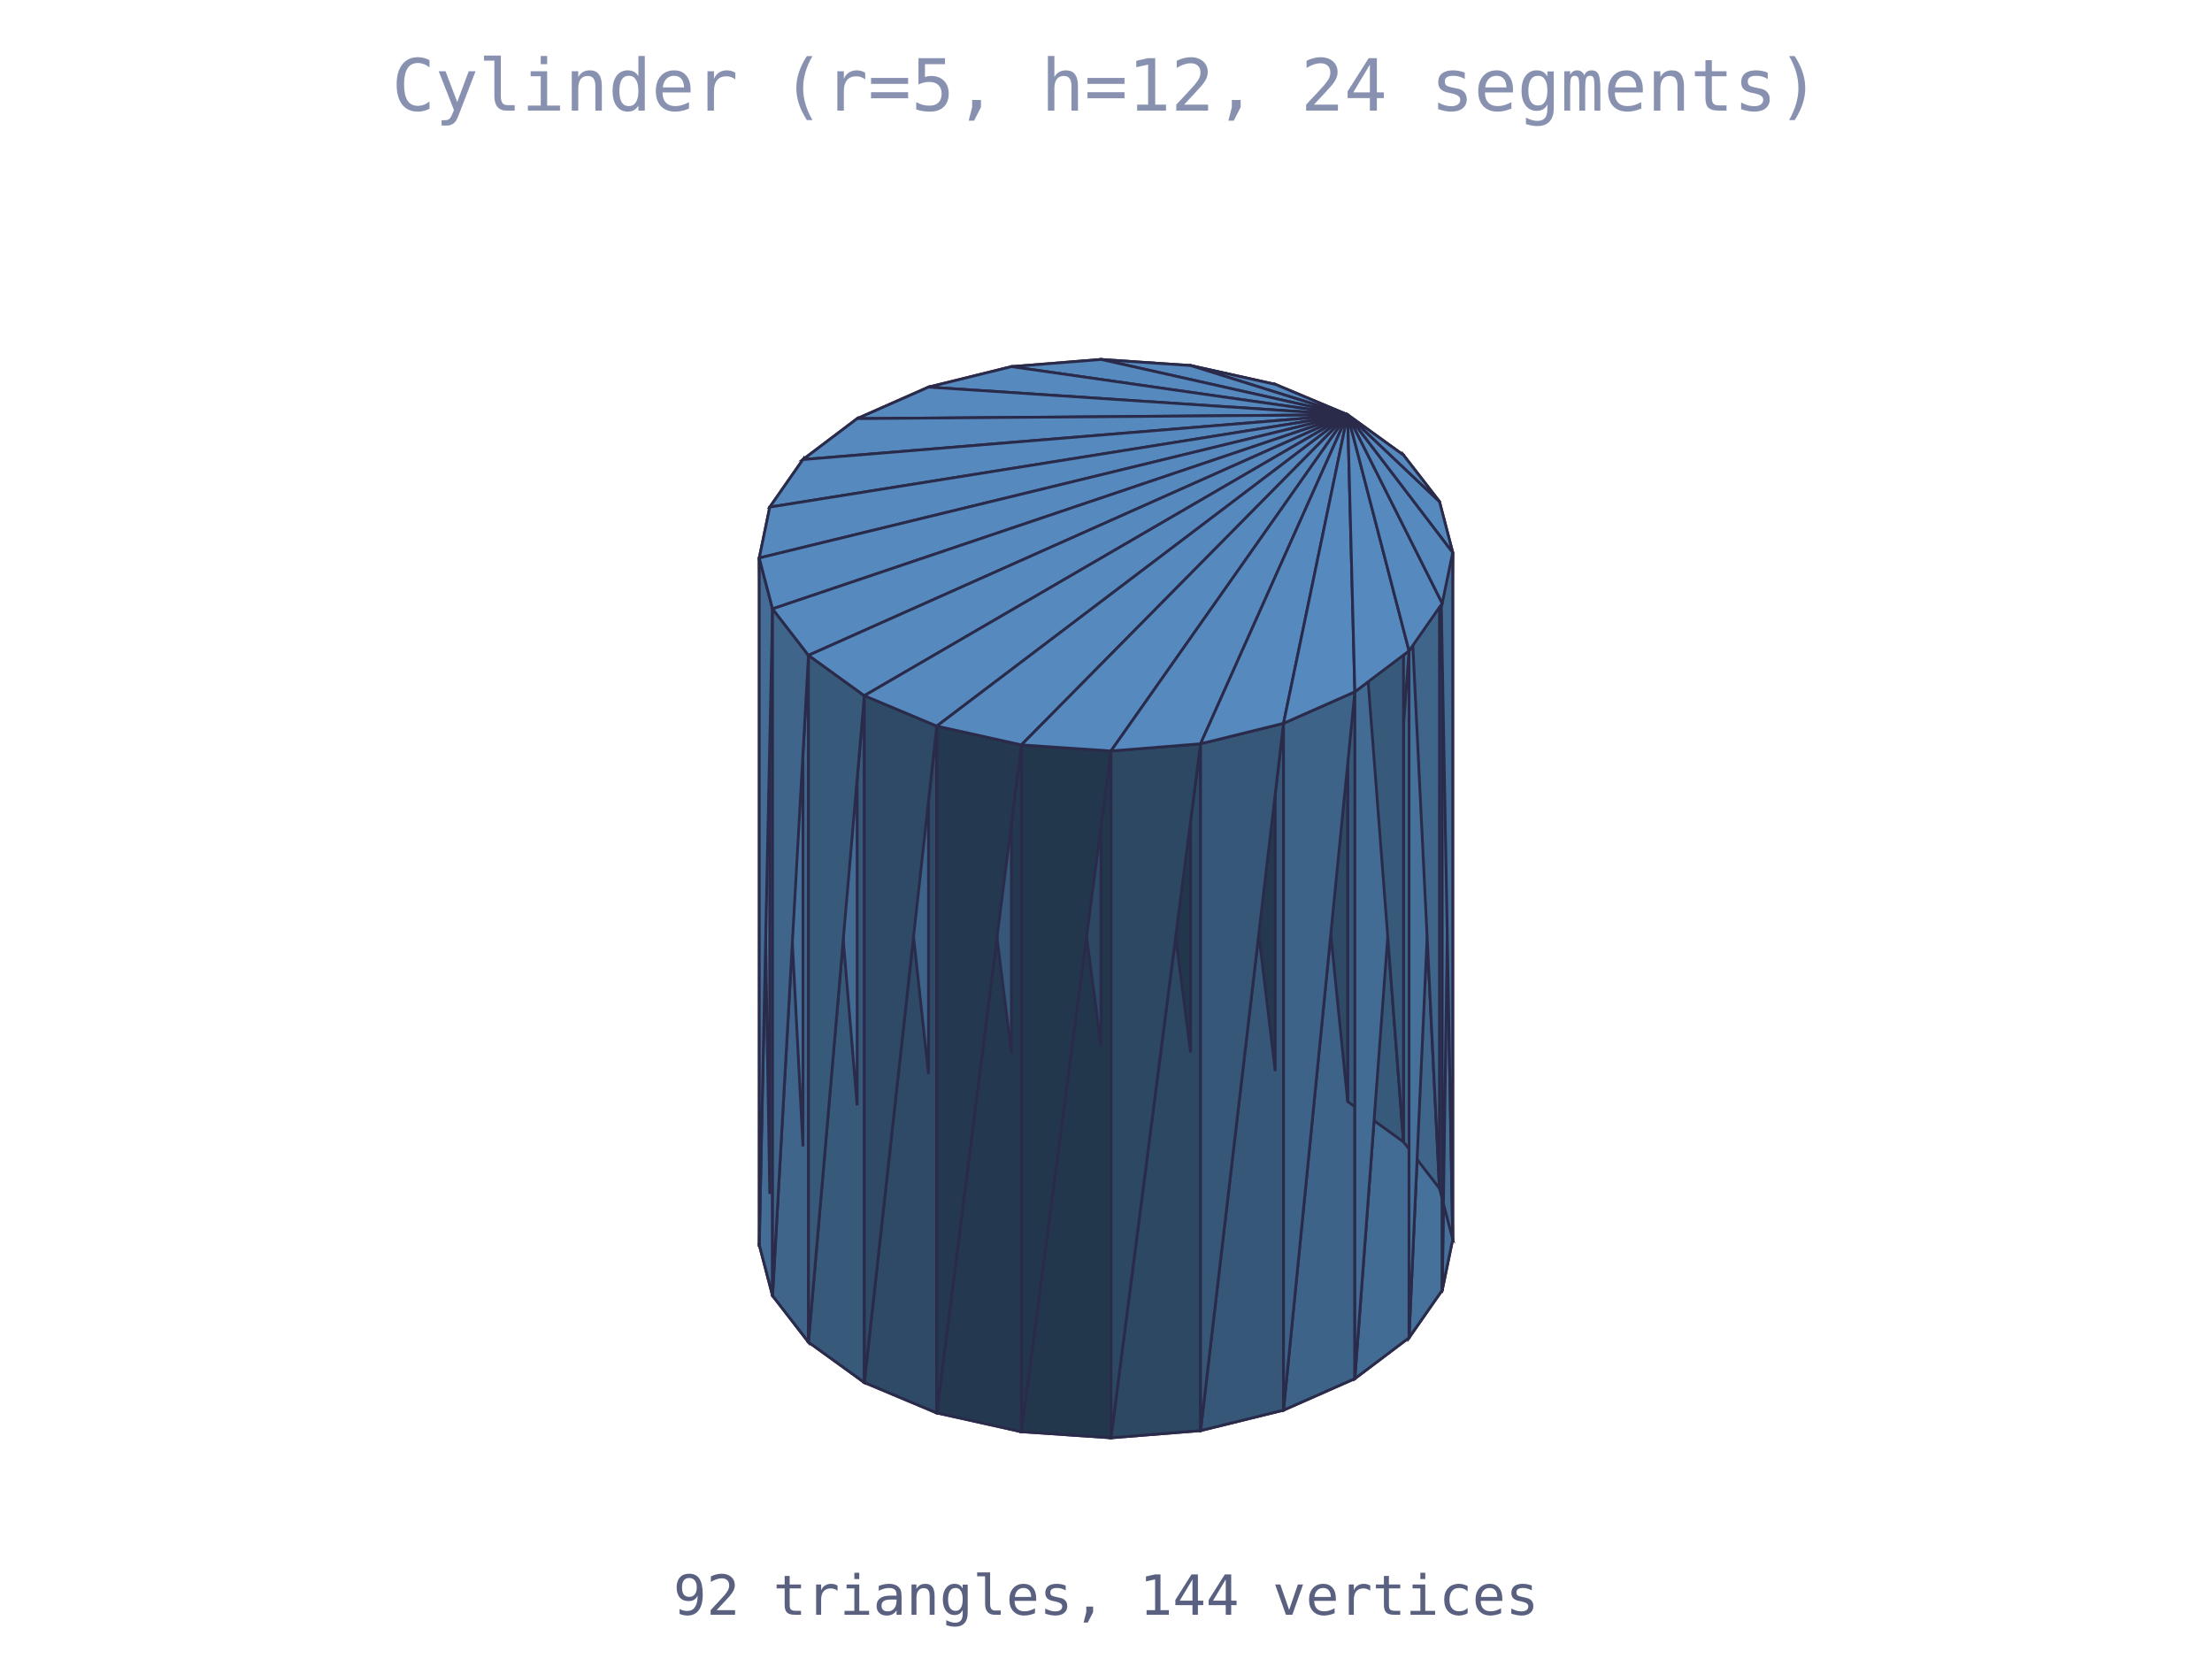
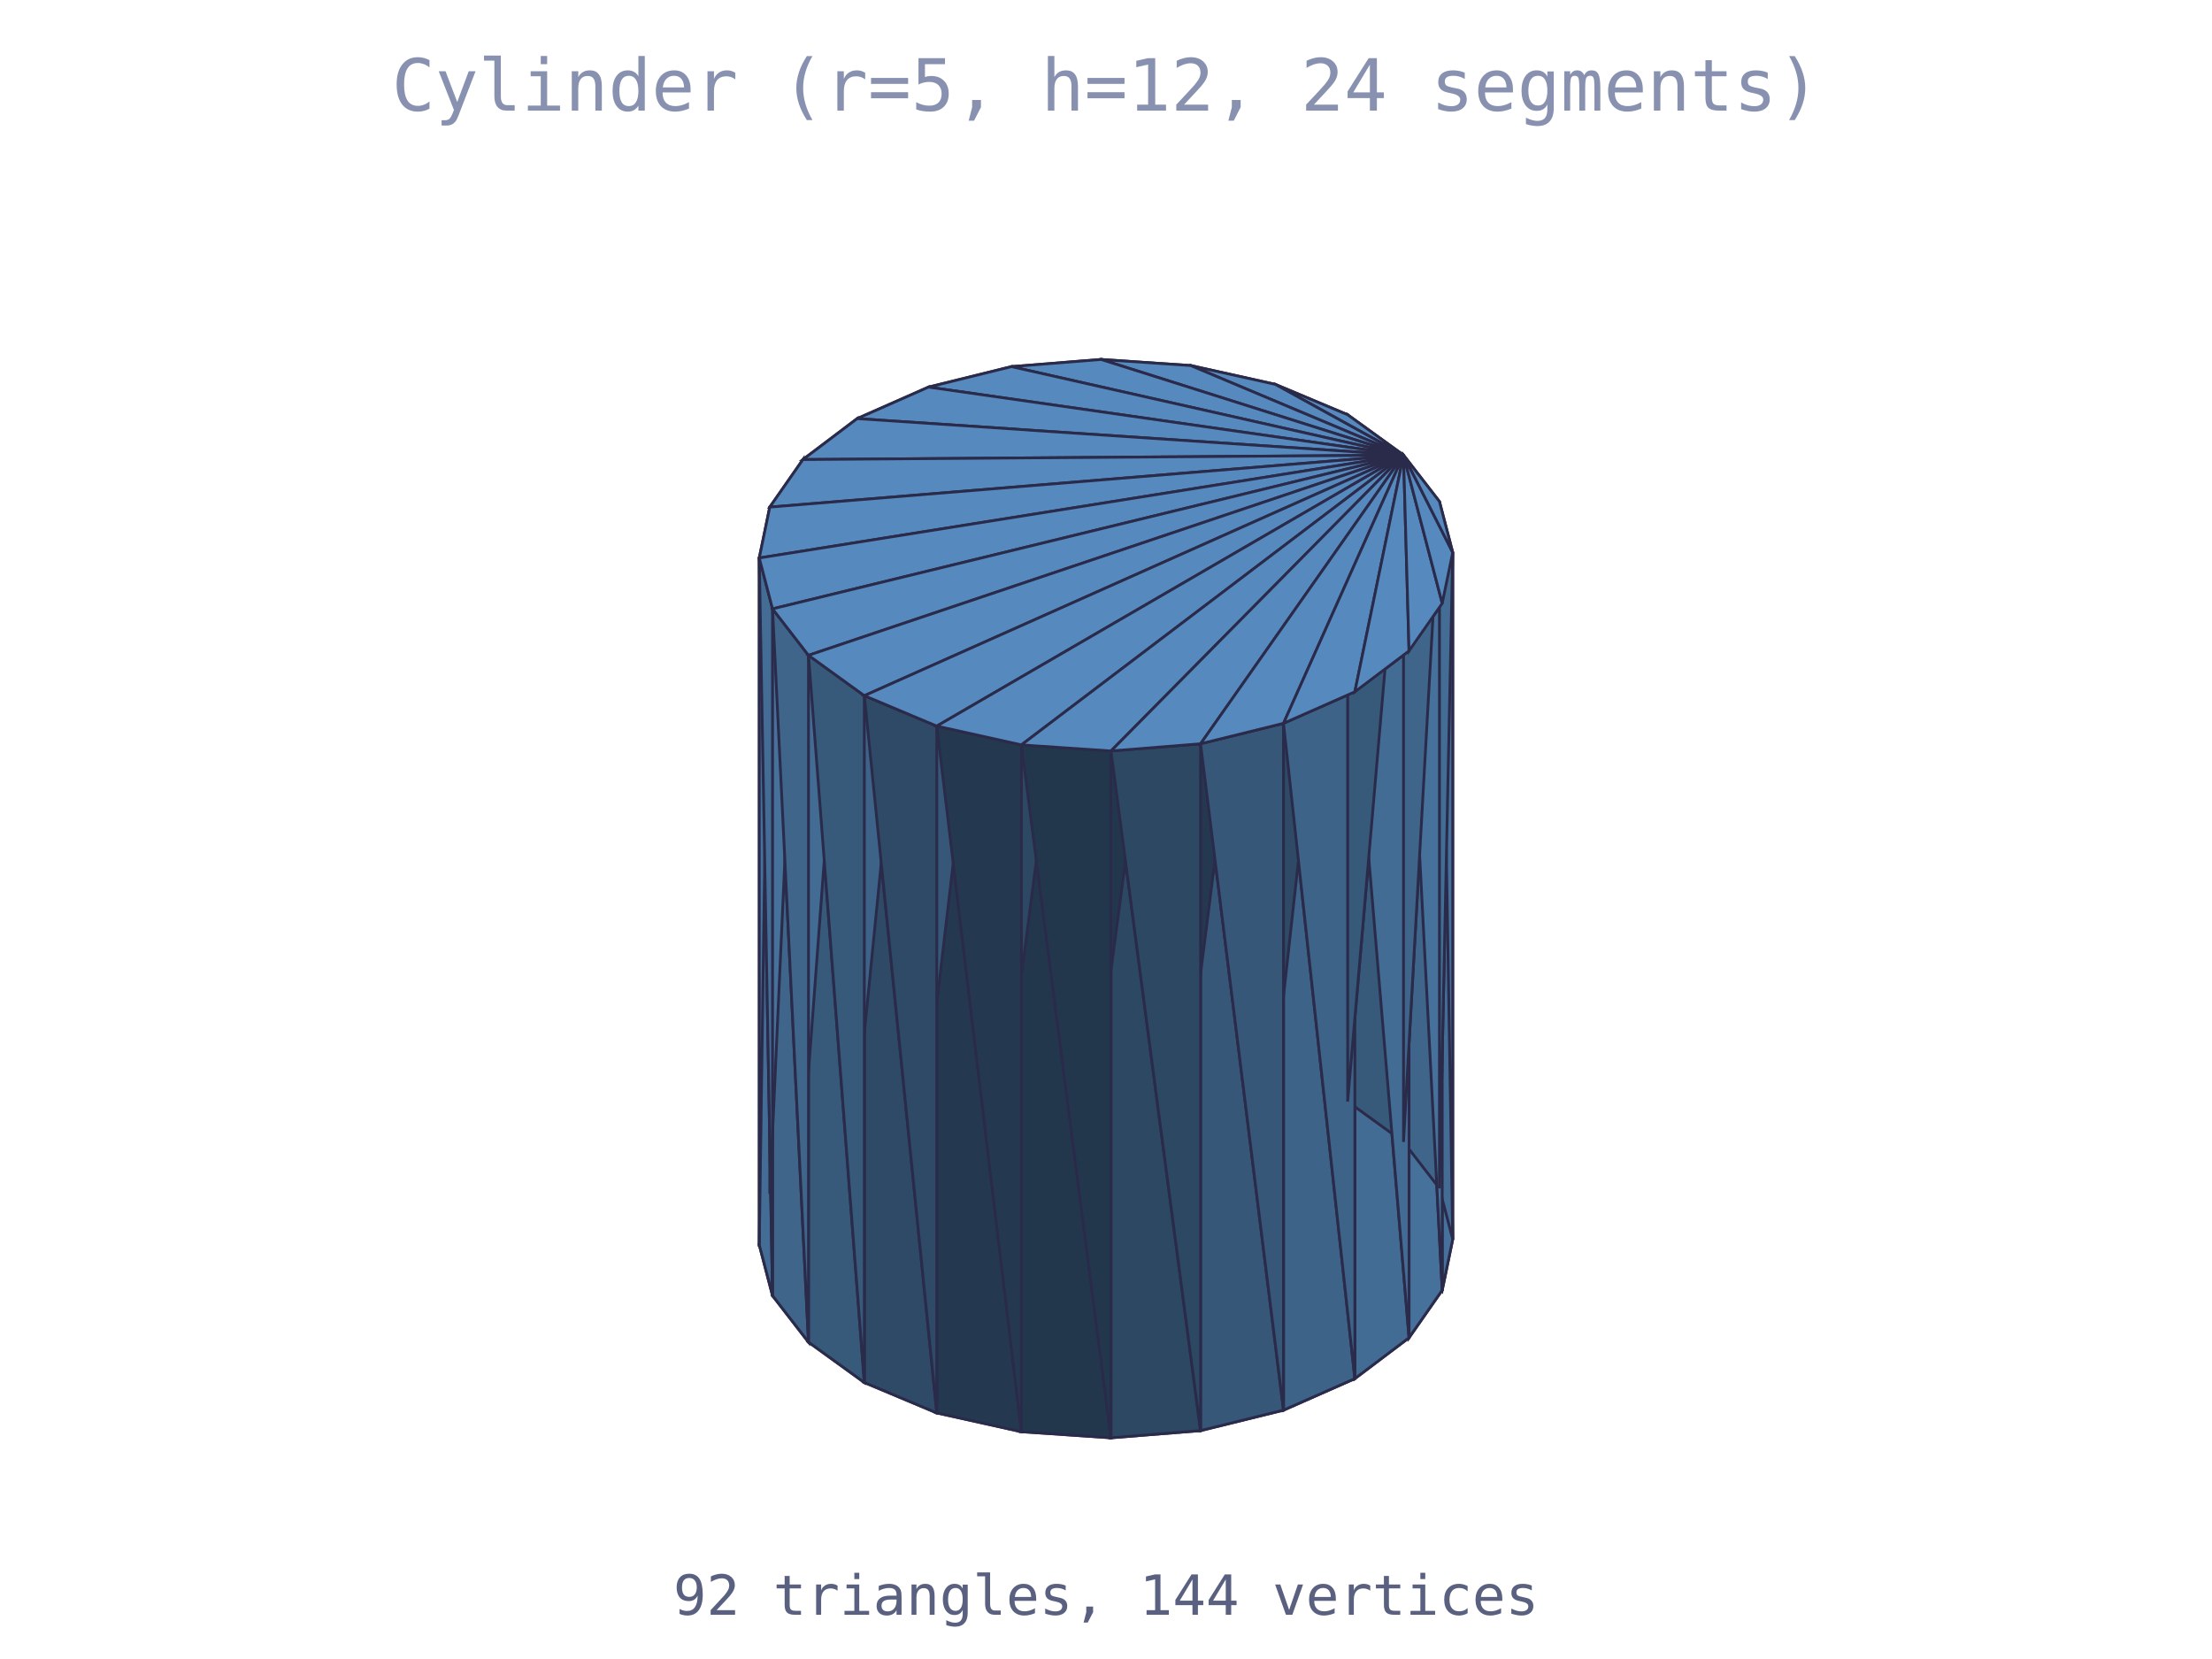
<svg xmlns="http://www.w3.org/2000/svg" width="400" height="300" style="background:#1a1a2e">
  <text x="200" y="20" font-family="monospace" font-size="13" fill="#8892b0" text-anchor="middle">Cylinder (r=5, h=12, 24 segments)</text>
-   <polygon points="230.6,193.7 215.3,190.3 199.1,189.2" fill="rgb(86,138,190)" stroke="#2a2a4a" stroke-width="0.5" />
-   <polygon points="230.6,193.7 199.1,189.2 182.9,190.5" fill="rgb(86,138,190)" stroke="#2a2a4a" stroke-width="0.5" />
-   <polygon points="230.6,193.7 182.9,190.5 167.9,194.2" fill="rgb(86,138,190)" stroke="#2a2a4a" stroke-width="0.5" />
-   <polygon points="230.6,193.7 167.9,194.2 155.0,199.9" fill="rgb(86,138,190)" stroke="#2a2a4a" stroke-width="0.5" />
-   <polygon points="230.6,193.7 155.0,199.9 145.2,207.3" fill="rgb(86,138,190)" stroke="#2a2a4a" stroke-width="0.5" />
-   <polygon points="230.6,193.7 145.2,207.3 139.2,215.9" fill="rgb(86,138,190)" stroke="#2a2a4a" stroke-width="0.5" />
-   <polygon points="230.6,193.7 139.2,215.9 137.3,225.1" fill="rgb(86,138,190)" stroke="#2a2a4a" stroke-width="0.5" />
-   <polygon points="230.6,193.7 137.3,225.1 139.7,234.3" fill="rgb(86,138,190)" stroke="#2a2a4a" stroke-width="0.5" />
-   <polygon points="230.6,193.7 139.7,234.3 146.2,242.7" fill="rgb(86,138,190)" stroke="#2a2a4a" stroke-width="0.5" />
-   <polygon points="230.6,193.7 146.2,242.7 156.3,250.0" fill="rgb(86,138,190)" stroke="#2a2a4a" stroke-width="0.5" />
-   <polygon points="230.6,193.7 156.3,250.0 169.4,255.5" fill="rgb(86,138,190)" stroke="#2a2a4a" stroke-width="0.5" />
-   <polygon points="230.6,193.7 169.4,255.5 184.7,258.9" fill="rgb(86,138,190)" stroke="#2a2a4a" stroke-width="0.5" />
-   <polygon points="230.6,193.7 184.7,258.9 200.9,260.0" fill="rgb(86,138,190)" stroke="#2a2a4a" stroke-width="0.5" />
-   <polygon points="230.6,193.7 200.9,260.0 217.1,258.7" fill="rgb(86,138,190)" stroke="#2a2a4a" stroke-width="0.5" />
-   <polygon points="230.6,193.7 217.1,258.7 232.1,255.0" fill="rgb(86,138,190)" stroke="#2a2a4a" stroke-width="0.5" />
-   <polygon points="230.6,193.7 232.1,255.0 245.0,249.3" fill="rgb(86,138,190)" stroke="#2a2a4a" stroke-width="0.5" />
-   <polygon points="230.6,193.7 245.0,249.3 254.8,241.9" fill="rgb(86,138,190)" stroke="#2a2a4a" stroke-width="0.5" />
-   <polygon points="230.6,193.7 254.8,241.9 260.8,233.3" fill="rgb(86,138,190)" stroke="#2a2a4a" stroke-width="0.5" />
-   <polygon points="230.6,193.7 260.8,233.3 262.7,224.1" fill="rgb(86,138,190)" stroke="#2a2a4a" stroke-width="0.5" />
-   <polygon points="230.6,193.7 262.7,224.1 260.3,214.9" fill="rgb(86,138,190)" stroke="#2a2a4a" stroke-width="0.5" />
-   <polygon points="230.6,193.7 260.3,214.9 253.8,206.5" fill="rgb(86,138,190)" stroke="#2a2a4a" stroke-width="0.5" />
-   <polygon points="230.6,193.7 253.8,206.5 243.7,199.2" fill="rgb(86,138,190)" stroke="#2a2a4a" stroke-width="0.5" />
-   <polygon points="243.7,199.2 230.6,193.7 230.6,69.5" fill="rgb(46,74,102)" stroke="#2a2a4a" stroke-width="0.5" />
-   <polygon points="230.6,193.7 215.3,190.3 215.3,66.1" fill="rgb(36,57,79)" stroke="#2a2a4a" stroke-width="0.5" />
-   <polygon points="215.3,190.3 199.1,189.2 199.1,65.0" fill="rgb(34,55,76)" stroke="#2a2a4a" stroke-width="0.5" />
-   <polygon points="199.1,189.2 182.9,190.5 182.9,66.3" fill="rgb(45,72,99)" stroke="#2a2a4a" stroke-width="0.5" />
-   <polygon points="182.9,190.5 167.9,194.2 167.9,70.0" fill="rgb(54,87,120)" stroke="#2a2a4a" stroke-width="0.5" />
-   <polygon points="167.9,194.2 155.0,199.9 155.0,75.7" fill="rgb(62,99,137)" stroke="#2a2a4a" stroke-width="0.5" />
-   <polygon points="155.0,199.9 145.2,207.3 145.2,83.1" fill="rgb(67,108,149)" stroke="#2a2a4a" stroke-width="0.5" />
-   <polygon points="145.2,207.3 139.2,215.9 139.2,91.7" fill="rgb(70,113,155)" stroke="#2a2a4a" stroke-width="0.5" />
-   <polygon points="139.2,215.9 137.3,225.1 137.3,100.9" fill="rgb(70,113,156)" stroke="#2a2a4a" stroke-width="0.5" />
-   <polygon points="137.3,225.1 139.7,234.3 139.7,110.1" fill="rgb(68,109,150)" stroke="#2a2a4a" stroke-width="0.5" />
-   <polygon points="139.7,234.3 146.2,242.7 146.2,118.5" fill="rgb(63,101,138)" stroke="#2a2a4a" stroke-width="0.5" />
-   <polygon points="146.2,242.7 156.3,250.0 156.3,125.8" fill="rgb(55,89,122)" stroke="#2a2a4a" stroke-width="0.5" />
-   <polygon points="156.3,250.0 169.4,255.5 169.4,131.3" fill="rgb(46,74,102)" stroke="#2a2a4a" stroke-width="0.5" />
-   <polygon points="169.4,255.5 184.7,258.9 184.7,134.7" fill="rgb(36,57,79)" stroke="#2a2a4a" stroke-width="0.5" />
-   <polygon points="184.7,258.9 200.9,260.0 200.9,135.8" fill="rgb(34,55,76)" stroke="#2a2a4a" stroke-width="0.5" />
-   <polygon points="200.9,260.0 217.1,258.7 217.1,134.5" fill="rgb(45,72,99)" stroke="#2a2a4a" stroke-width="0.5" />
-   <polygon points="217.1,258.7 232.1,255.0 232.1,130.8" fill="rgb(54,87,120)" stroke="#2a2a4a" stroke-width="0.5" />
-   <polygon points="232.1,255.0 245.0,249.3 245.0,125.1" fill="rgb(62,99,137)" stroke="#2a2a4a" stroke-width="0.5" />
-   <polygon points="245.0,249.3 254.8,241.9 254.8,117.7" fill="rgb(67,108,149)" stroke="#2a2a4a" stroke-width="0.5" />
-   <polygon points="254.8,241.9 260.8,233.3 260.8,109.1" fill="rgb(70,113,155)" stroke="#2a2a4a" stroke-width="0.5" />
-   <polygon points="260.8,233.3 262.7,224.1 262.7,99.9" fill="rgb(70,113,156)" stroke="#2a2a4a" stroke-width="0.5" />
-   <polygon points="262.7,224.1 260.3,214.9 260.3,90.7" fill="rgb(68,109,150)" stroke="#2a2a4a" stroke-width="0.5" />
-   <polygon points="260.3,214.9 253.8,206.5 253.8,82.3" fill="rgb(63,101,138)" stroke="#2a2a4a" stroke-width="0.5" />
-   <polygon points="253.8,206.5 243.7,199.2 243.7,75.0" fill="rgb(55,89,122)" stroke="#2a2a4a" stroke-width="0.5" />
-   <polygon points="243.7,199.2 230.6,69.5 243.7,75.0" fill="rgb(46,74,102)" stroke="#2a2a4a" stroke-width="0.5" />
-   <polygon points="230.6,193.7 215.3,66.1 230.6,69.5" fill="rgb(36,57,79)" stroke="#2a2a4a" stroke-width="0.5" />
-   <polygon points="215.3,190.3 199.1,65.0 215.3,66.1" fill="rgb(34,55,76)" stroke="#2a2a4a" stroke-width="0.5" />
-   <polygon points="199.1,189.2 182.9,66.3 199.1,65.0" fill="rgb(45,72,99)" stroke="#2a2a4a" stroke-width="0.5" />
-   <polygon points="182.9,190.5 167.9,70.0 182.9,66.3" fill="rgb(54,87,120)" stroke="#2a2a4a" stroke-width="0.5" />
-   <polygon points="167.9,194.2 155.0,75.7 167.9,70.0" fill="rgb(62,99,137)" stroke="#2a2a4a" stroke-width="0.5" />
-   <polygon points="155.0,199.9 145.2,83.1 155.0,75.7" fill="rgb(67,108,149)" stroke="#2a2a4a" stroke-width="0.5" />
-   <polygon points="145.2,207.3 139.2,91.7 145.2,83.1" fill="rgb(70,113,155)" stroke="#2a2a4a" stroke-width="0.5" />
-   <polygon points="139.2,215.9 137.3,100.9 139.2,91.7" fill="rgb(70,113,156)" stroke="#2a2a4a" stroke-width="0.5" />
-   <polygon points="137.3,225.1 139.7,110.1 137.3,100.9" fill="rgb(68,109,150)" stroke="#2a2a4a" stroke-width="0.5" />
-   <polygon points="139.7,234.3 146.2,118.5 139.7,110.1" fill="rgb(63,101,138)" stroke="#2a2a4a" stroke-width="0.5" />
-   <polygon points="146.2,242.7 156.3,125.8 146.2,118.5" fill="rgb(55,89,122)" stroke="#2a2a4a" stroke-width="0.5" />
-   <polygon points="156.3,250.0 169.4,131.3 156.3,125.8" fill="rgb(46,74,102)" stroke="#2a2a4a" stroke-width="0.5" />
-   <polygon points="169.4,255.5 184.7,134.7 169.4,131.3" fill="rgb(36,57,79)" stroke="#2a2a4a" stroke-width="0.5" />
-   <polygon points="184.7,258.9 200.9,135.8 184.7,134.7" fill="rgb(34,55,76)" stroke="#2a2a4a" stroke-width="0.5" />
-   <polygon points="200.9,260.0 217.1,134.5 200.9,135.8" fill="rgb(45,72,99)" stroke="#2a2a4a" stroke-width="0.5" />
-   <polygon points="217.1,258.7 232.1,130.8 217.1,134.5" fill="rgb(54,87,120)" stroke="#2a2a4a" stroke-width="0.5" />
-   <polygon points="232.1,255.0 245.0,125.1 232.1,130.8" fill="rgb(62,99,137)" stroke="#2a2a4a" stroke-width="0.5" />
-   <polygon points="245.0,249.3 254.8,117.7 245.0,125.1" fill="rgb(67,108,149)" stroke="#2a2a4a" stroke-width="0.5" />
-   <polygon points="254.8,241.9 260.8,109.1 254.8,117.7" fill="rgb(70,113,155)" stroke="#2a2a4a" stroke-width="0.5" />
-   <polygon points="260.8,233.3 262.7,99.9 260.8,109.1" fill="rgb(70,113,156)" stroke="#2a2a4a" stroke-width="0.5" />
-   <polygon points="262.7,224.1 260.3,90.7 262.7,99.9" fill="rgb(68,109,150)" stroke="#2a2a4a" stroke-width="0.5" />
-   <polygon points="260.3,214.9 253.8,82.3 260.3,90.7" fill="rgb(63,101,138)" stroke="#2a2a4a" stroke-width="0.5" />
-   <polygon points="253.8,206.5 243.7,75.0 253.8,82.3" fill="rgb(55,89,122)" stroke="#2a2a4a" stroke-width="0.5" />
-   <polygon points="243.7,75.0 230.6,69.5 215.3,66.1" fill="rgb(86,138,190)" stroke="#2a2a4a" stroke-width="0.5" />
-   <polygon points="243.7,75.0 215.3,66.1 199.1,65.0" fill="rgb(86,138,190)" stroke="#2a2a4a" stroke-width="0.5" />
-   <polygon points="243.7,75.0 199.1,65.0 182.9,66.3" fill="rgb(86,138,190)" stroke="#2a2a4a" stroke-width="0.5" />
-   <polygon points="243.7,75.0 182.9,66.3 167.9,70.0" fill="rgb(86,138,190)" stroke="#2a2a4a" stroke-width="0.5" />
-   <polygon points="243.7,75.0 167.9,70.0 155.0,75.7" fill="rgb(86,138,190)" stroke="#2a2a4a" stroke-width="0.5" />
-   <polygon points="243.7,75.0 155.0,75.7 145.2,83.1" fill="rgb(86,138,190)" stroke="#2a2a4a" stroke-width="0.5" />
-   <polygon points="243.7,75.0 145.2,83.1 139.2,91.7" fill="rgb(86,138,190)" stroke="#2a2a4a" stroke-width="0.5" />
-   <polygon points="243.7,75.0 139.2,91.7 137.3,100.9" fill="rgb(86,138,190)" stroke="#2a2a4a" stroke-width="0.5" />
-   <polygon points="243.7,75.0 137.3,100.9 139.7,110.1" fill="rgb(86,138,190)" stroke="#2a2a4a" stroke-width="0.5" />
-   <polygon points="243.7,75.0 139.7,110.1 146.2,118.5" fill="rgb(86,138,190)" stroke="#2a2a4a" stroke-width="0.5" />
-   <polygon points="243.7,75.0 146.2,118.5 156.3,125.8" fill="rgb(86,138,190)" stroke="#2a2a4a" stroke-width="0.5" />
-   <polygon points="243.7,75.0 156.3,125.8 169.4,131.3" fill="rgb(86,138,190)" stroke="#2a2a4a" stroke-width="0.5" />
-   <polygon points="243.7,75.0 169.4,131.3 184.7,134.7" fill="rgb(86,138,190)" stroke="#2a2a4a" stroke-width="0.5" />
-   <polygon points="243.7,75.0 184.7,134.7 200.9,135.8" fill="rgb(86,138,190)" stroke="#2a2a4a" stroke-width="0.5" />
-   <polygon points="243.7,75.0 200.9,135.8 217.1,134.5" fill="rgb(86,138,190)" stroke="#2a2a4a" stroke-width="0.5" />
-   <polygon points="243.7,75.0 217.1,134.5 232.1,130.8" fill="rgb(86,138,190)" stroke="#2a2a4a" stroke-width="0.5" />
-   <polygon points="243.7,75.0 232.1,130.8 245.0,125.1" fill="rgb(86,138,190)" stroke="#2a2a4a" stroke-width="0.5" />
-   <polygon points="243.7,75.0 245.0,125.1 254.8,117.7" fill="rgb(86,138,190)" stroke="#2a2a4a" stroke-width="0.5" />
-   <polygon points="243.7,75.0 254.8,117.7 260.8,109.1" fill="rgb(86,138,190)" stroke="#2a2a4a" stroke-width="0.5" />
-   <polygon points="243.7,75.0 260.8,109.1 262.7,99.9" fill="rgb(86,138,190)" stroke="#2a2a4a" stroke-width="0.5" />
-   <polygon points="243.7,75.0 262.7,99.9 260.3,90.7" fill="rgb(86,138,190)" stroke="#2a2a4a" stroke-width="0.5" />
-   <polygon points="243.7,75.0 260.3,90.7 253.8,82.3" fill="rgb(86,138,190)" stroke="#2a2a4a" stroke-width="0.5" />
+   <polygon points="243.7,199.2 230.6,193.7 215.3,190.3" fill="rgb(86,138,190)" stroke="#2a2a4a" stroke-width="0.5" />
+   <polygon points="243.7,199.2 215.3,190.3 199.1,189.2" fill="rgb(86,138,190)" stroke="#2a2a4a" stroke-width="0.5" />
+   <polygon points="243.7,199.2 199.1,189.2 182.9,190.5" fill="rgb(86,138,190)" stroke="#2a2a4a" stroke-width="0.5" />
+   <polygon points="243.7,199.2 182.9,190.5 167.9,194.2" fill="rgb(86,138,190)" stroke="#2a2a4a" stroke-width="0.5" />
+   <polygon points="243.7,199.2 167.9,194.2 155.0,199.9" fill="rgb(86,138,190)" stroke="#2a2a4a" stroke-width="0.5" />
+   <polygon points="243.7,199.2 155.0,199.9 145.2,207.3" fill="rgb(86,138,190)" stroke="#2a2a4a" stroke-width="0.5" />
+   <polygon points="243.7,199.2 145.2,207.3 139.2,215.9" fill="rgb(86,138,190)" stroke="#2a2a4a" stroke-width="0.5" />
+   <polygon points="243.7,199.2 139.2,215.9 137.3,225.1" fill="rgb(86,138,190)" stroke="#2a2a4a" stroke-width="0.5" />
+   <polygon points="243.7,199.2 137.3,225.1 139.7,234.3" fill="rgb(86,138,190)" stroke="#2a2a4a" stroke-width="0.5" />
+   <polygon points="243.7,199.2 139.7,234.3 146.2,242.7" fill="rgb(86,138,190)" stroke="#2a2a4a" stroke-width="0.5" />
+   <polygon points="243.7,199.2 146.2,242.7 156.3,250.0" fill="rgb(86,138,190)" stroke="#2a2a4a" stroke-width="0.5" />
+   <polygon points="243.7,199.2 156.3,250.0 169.4,255.5" fill="rgb(86,138,190)" stroke="#2a2a4a" stroke-width="0.5" />
+   <polygon points="243.7,199.2 169.4,255.5 184.7,258.9" fill="rgb(86,138,190)" stroke="#2a2a4a" stroke-width="0.5" />
+   <polygon points="243.7,199.2 184.7,258.9 200.9,260.0" fill="rgb(86,138,190)" stroke="#2a2a4a" stroke-width="0.5" />
+   <polygon points="243.7,199.2 200.9,260.0 217.1,258.7" fill="rgb(86,138,190)" stroke="#2a2a4a" stroke-width="0.5" />
+   <polygon points="243.7,199.2 217.1,258.7 232.1,255.0" fill="rgb(86,138,190)" stroke="#2a2a4a" stroke-width="0.5" />
+   <polygon points="243.7,199.2 232.1,255.0 245.0,249.3" fill="rgb(86,138,190)" stroke="#2a2a4a" stroke-width="0.5" />
+   <polygon points="243.7,199.2 245.0,249.3 254.8,241.9" fill="rgb(86,138,190)" stroke="#2a2a4a" stroke-width="0.5" />
+   <polygon points="243.7,199.2 254.8,241.9 260.8,233.3" fill="rgb(86,138,190)" stroke="#2a2a4a" stroke-width="0.5" />
+   <polygon points="243.7,199.2 260.8,233.3 262.7,224.1" fill="rgb(86,138,190)" stroke="#2a2a4a" stroke-width="0.5" />
+   <polygon points="243.7,199.2 262.7,224.1 260.3,214.9" fill="rgb(86,138,190)" stroke="#2a2a4a" stroke-width="0.5" />
+   <polygon points="260.3,214.9 253.8,206.5 243.7,199.2" fill="rgb(86,138,190)" stroke="#2a2a4a" stroke-width="0.5" />
+   <polygon points="243.7,75.0 243.7,199.2 230.6,193.7" fill="rgb(46,74,102)" stroke="#2a2a4a" stroke-width="0.5" />
+   <polygon points="230.6,69.5 230.6,193.7 215.3,190.3" fill="rgb(36,57,79)" stroke="#2a2a4a" stroke-width="0.5" />
+   <polygon points="215.3,66.1 215.3,190.3 199.1,189.2" fill="rgb(34,55,76)" stroke="#2a2a4a" stroke-width="0.5" />
+   <polygon points="199.1,65.0 199.1,189.2 182.9,190.5" fill="rgb(45,72,99)" stroke="#2a2a4a" stroke-width="0.5" />
+   <polygon points="182.9,66.3 182.9,190.5 167.9,194.2" fill="rgb(54,87,120)" stroke="#2a2a4a" stroke-width="0.5" />
+   <polygon points="167.9,70.0 167.9,194.2 155.0,199.9" fill="rgb(62,99,137)" stroke="#2a2a4a" stroke-width="0.5" />
+   <polygon points="155.0,75.7 155.0,199.9 145.2,207.3" fill="rgb(67,108,149)" stroke="#2a2a4a" stroke-width="0.5" />
+   <polygon points="145.2,83.1 145.2,207.3 139.2,215.9" fill="rgb(70,113,155)" stroke="#2a2a4a" stroke-width="0.5" />
+   <polygon points="139.2,91.7 139.2,215.9 137.3,225.1" fill="rgb(70,113,156)" stroke="#2a2a4a" stroke-width="0.5" />
+   <polygon points="137.3,100.9 137.3,225.1 139.7,234.3" fill="rgb(68,109,150)" stroke="#2a2a4a" stroke-width="0.5" />
+   <polygon points="139.7,110.1 139.7,234.3 146.2,242.7" fill="rgb(63,101,138)" stroke="#2a2a4a" stroke-width="0.5" />
+   <polygon points="146.2,118.5 146.2,242.7 156.3,250.0" fill="rgb(55,89,122)" stroke="#2a2a4a" stroke-width="0.5" />
+   <polygon points="156.3,125.8 156.3,250.0 169.4,255.5" fill="rgb(46,74,102)" stroke="#2a2a4a" stroke-width="0.5" />
+   <polygon points="169.4,131.3 169.4,255.5 184.7,258.9" fill="rgb(36,57,79)" stroke="#2a2a4a" stroke-width="0.5" />
+   <polygon points="184.7,134.7 184.7,258.9 200.9,260.0" fill="rgb(34,55,76)" stroke="#2a2a4a" stroke-width="0.5" />
+   <polygon points="200.9,135.8 200.9,260.0 217.1,258.7" fill="rgb(45,72,99)" stroke="#2a2a4a" stroke-width="0.5" />
+   <polygon points="217.1,134.5 217.1,258.7 232.1,255.0" fill="rgb(54,87,120)" stroke="#2a2a4a" stroke-width="0.5" />
+   <polygon points="232.1,130.8 232.1,255.0 245.0,249.3" fill="rgb(62,99,137)" stroke="#2a2a4a" stroke-width="0.5" />
+   <polygon points="245.0,125.1 245.0,249.3 254.8,241.9" fill="rgb(67,108,149)" stroke="#2a2a4a" stroke-width="0.5" />
+   <polygon points="254.8,117.7 254.8,241.9 260.8,233.3" fill="rgb(70,113,155)" stroke="#2a2a4a" stroke-width="0.5" />
+   <polygon points="260.8,109.1 260.8,233.3 262.7,224.1" fill="rgb(70,113,156)" stroke="#2a2a4a" stroke-width="0.5" />
+   <polygon points="262.7,99.9 262.7,224.1 260.3,214.9" fill="rgb(68,109,150)" stroke="#2a2a4a" stroke-width="0.5" />
+   <polygon points="260.3,90.7 260.3,214.9 253.8,206.5" fill="rgb(63,101,138)" stroke="#2a2a4a" stroke-width="0.5" />
+   <polygon points="253.8,82.3 253.8,206.5 243.7,199.2" fill="rgb(55,89,122)" stroke="#2a2a4a" stroke-width="0.5" />
+   <polygon points="230.6,193.7 230.6,69.5 243.7,75.0" fill="rgb(46,74,102)" stroke="#2a2a4a" stroke-width="0.5" />
+   <polygon points="215.3,190.3 215.3,66.1 230.6,69.5" fill="rgb(36,57,79)" stroke="#2a2a4a" stroke-width="0.5" />
+   <polygon points="199.1,189.2 199.1,65.0 215.3,66.1" fill="rgb(34,55,76)" stroke="#2a2a4a" stroke-width="0.5" />
+   <polygon points="182.9,190.5 182.9,66.3 199.1,65.0" fill="rgb(45,72,99)" stroke="#2a2a4a" stroke-width="0.5" />
+   <polygon points="167.9,194.2 167.9,70.0 182.9,66.3" fill="rgb(54,87,120)" stroke="#2a2a4a" stroke-width="0.5" />
+   <polygon points="155.0,199.9 155.0,75.7 167.9,70.0" fill="rgb(62,99,137)" stroke="#2a2a4a" stroke-width="0.5" />
+   <polygon points="145.2,207.3 145.2,83.1 155.0,75.7" fill="rgb(67,108,149)" stroke="#2a2a4a" stroke-width="0.5" />
+   <polygon points="139.2,215.9 139.2,91.7 145.2,83.1" fill="rgb(70,113,155)" stroke="#2a2a4a" stroke-width="0.5" />
+   <polygon points="137.3,225.1 137.3,100.9 139.2,91.7" fill="rgb(70,113,156)" stroke="#2a2a4a" stroke-width="0.5" />
+   <polygon points="139.7,234.3 139.7,110.1 137.3,100.9" fill="rgb(68,109,150)" stroke="#2a2a4a" stroke-width="0.5" />
+   <polygon points="146.2,242.7 146.2,118.5 139.7,110.1" fill="rgb(63,101,138)" stroke="#2a2a4a" stroke-width="0.5" />
+   <polygon points="156.3,250.0 156.3,125.8 146.2,118.5" fill="rgb(55,89,122)" stroke="#2a2a4a" stroke-width="0.5" />
+   <polygon points="169.4,255.5 169.4,131.3 156.3,125.8" fill="rgb(46,74,102)" stroke="#2a2a4a" stroke-width="0.5" />
+   <polygon points="184.7,258.9 184.7,134.7 169.4,131.3" fill="rgb(36,57,79)" stroke="#2a2a4a" stroke-width="0.5" />
+   <polygon points="200.9,260.0 200.9,135.8 184.7,134.7" fill="rgb(34,55,76)" stroke="#2a2a4a" stroke-width="0.5" />
+   <polygon points="217.1,258.7 217.1,134.5 200.9,135.8" fill="rgb(45,72,99)" stroke="#2a2a4a" stroke-width="0.5" />
+   <polygon points="232.1,255.0 232.1,130.8 217.1,134.5" fill="rgb(54,87,120)" stroke="#2a2a4a" stroke-width="0.5" />
+   <polygon points="245.0,249.3 245.0,125.1 232.1,130.8" fill="rgb(62,99,137)" stroke="#2a2a4a" stroke-width="0.5" />
+   <polygon points="254.8,241.9 254.8,117.7 245.0,125.1" fill="rgb(67,108,149)" stroke="#2a2a4a" stroke-width="0.5" />
+   <polygon points="260.8,233.3 260.8,109.1 254.8,117.7" fill="rgb(70,113,155)" stroke="#2a2a4a" stroke-width="0.5" />
+   <polygon points="262.7,224.1 262.7,99.9 260.8,109.1" fill="rgb(70,113,156)" stroke="#2a2a4a" stroke-width="0.5" />
+   <polygon points="260.3,214.9 260.3,90.7 262.7,99.9" fill="rgb(68,109,150)" stroke="#2a2a4a" stroke-width="0.5" />
+   <polygon points="253.8,206.5 253.8,82.3 260.3,90.7" fill="rgb(63,101,138)" stroke="#2a2a4a" stroke-width="0.5" />
+   <polygon points="243.7,199.2 243.7,75.0 253.8,82.3" fill="rgb(55,89,122)" stroke="#2a2a4a" stroke-width="0.5" />
+   <polygon points="253.8,82.3 243.7,75.0 230.6,69.5" fill="rgb(86,138,190)" stroke="#2a2a4a" stroke-width="0.5" />
+   <polygon points="253.8,82.3 230.6,69.5 215.3,66.1" fill="rgb(86,138,190)" stroke="#2a2a4a" stroke-width="0.5" />
+   <polygon points="253.8,82.3 215.3,66.1 199.1,65.0" fill="rgb(86,138,190)" stroke="#2a2a4a" stroke-width="0.5" />
+   <polygon points="253.8,82.3 199.1,65.0 182.9,66.3" fill="rgb(86,138,190)" stroke="#2a2a4a" stroke-width="0.5" />
+   <polygon points="253.8,82.3 182.9,66.3 167.9,70.0" fill="rgb(86,138,190)" stroke="#2a2a4a" stroke-width="0.5" />
+   <polygon points="253.8,82.3 167.9,70.0 155.0,75.7" fill="rgb(86,138,190)" stroke="#2a2a4a" stroke-width="0.5" />
+   <polygon points="253.8,82.3 155.0,75.7 145.2,83.1" fill="rgb(86,138,190)" stroke="#2a2a4a" stroke-width="0.5" />
+   <polygon points="253.8,82.3 145.2,83.1 139.2,91.7" fill="rgb(86,138,190)" stroke="#2a2a4a" stroke-width="0.5" />
+   <polygon points="253.8,82.3 139.2,91.7 137.3,100.9" fill="rgb(86,138,190)" stroke="#2a2a4a" stroke-width="0.5" />
+   <polygon points="253.8,82.3 137.3,100.9 139.7,110.1" fill="rgb(86,138,190)" stroke="#2a2a4a" stroke-width="0.5" />
+   <polygon points="253.8,82.3 139.7,110.1 146.2,118.5" fill="rgb(86,138,190)" stroke="#2a2a4a" stroke-width="0.5" />
+   <polygon points="253.8,82.3 146.2,118.5 156.3,125.8" fill="rgb(86,138,190)" stroke="#2a2a4a" stroke-width="0.5" />
+   <polygon points="253.8,82.3 156.3,125.8 169.4,131.3" fill="rgb(86,138,190)" stroke="#2a2a4a" stroke-width="0.5" />
+   <polygon points="253.8,82.3 169.4,131.3 184.7,134.7" fill="rgb(86,138,190)" stroke="#2a2a4a" stroke-width="0.5" />
+   <polygon points="253.8,82.3 184.7,134.7 200.9,135.8" fill="rgb(86,138,190)" stroke="#2a2a4a" stroke-width="0.5" />
+   <polygon points="253.8,82.3 200.9,135.8 217.1,134.5" fill="rgb(86,138,190)" stroke="#2a2a4a" stroke-width="0.5" />
+   <polygon points="253.8,82.3 217.1,134.5 232.1,130.8" fill="rgb(86,138,190)" stroke="#2a2a4a" stroke-width="0.5" />
+   <polygon points="253.8,82.3 232.1,130.8 245.0,125.1" fill="rgb(86,138,190)" stroke="#2a2a4a" stroke-width="0.5" />
+   <polygon points="253.8,82.3 245.0,125.1 254.8,117.7" fill="rgb(86,138,190)" stroke="#2a2a4a" stroke-width="0.5" />
+   <polygon points="253.8,82.3 254.8,117.7 260.8,109.1" fill="rgb(86,138,190)" stroke="#2a2a4a" stroke-width="0.5" />
+   <polygon points="253.8,82.3 260.8,109.1 262.7,99.9" fill="rgb(86,138,190)" stroke="#2a2a4a" stroke-width="0.5" />
+   <polygon points="262.7,99.9 260.3,90.7 253.8,82.3" fill="rgb(86,138,190)" stroke="#2a2a4a" stroke-width="0.5" />
  <text x="200" y="292" font-family="monospace" font-size="10" fill="#5a6080" text-anchor="middle">92 triangles, 144 vertices</text>
</svg>
